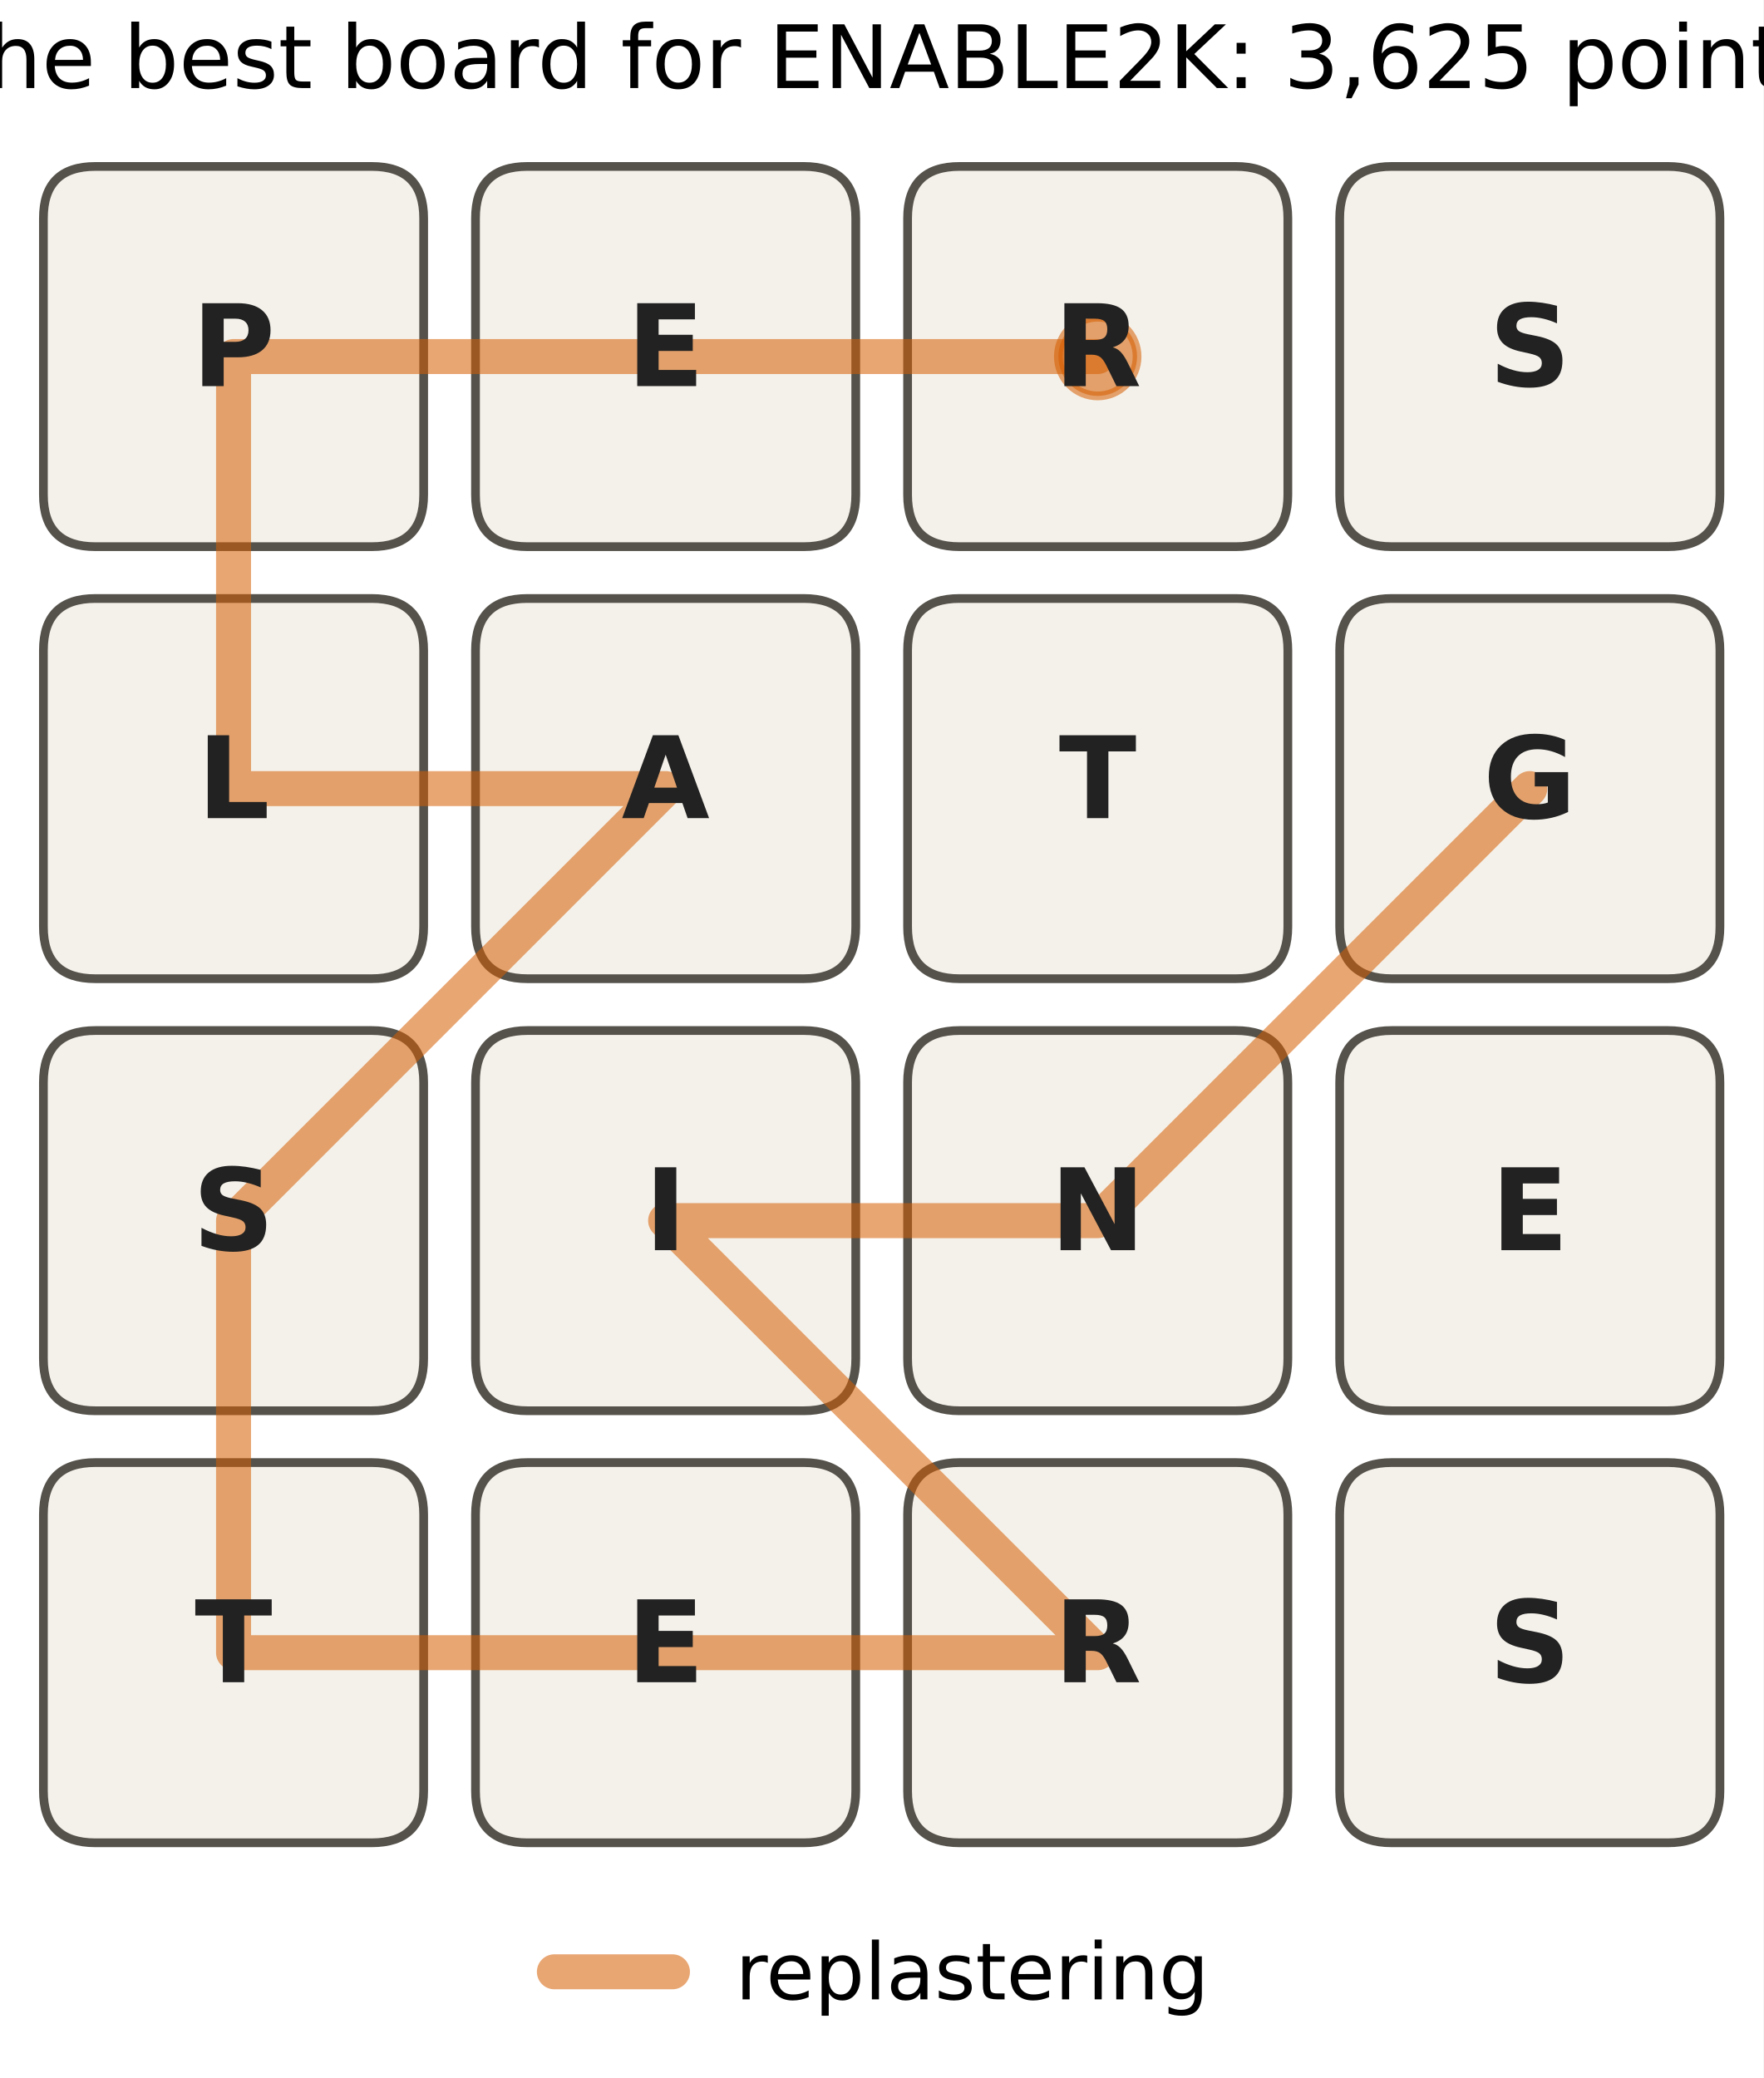
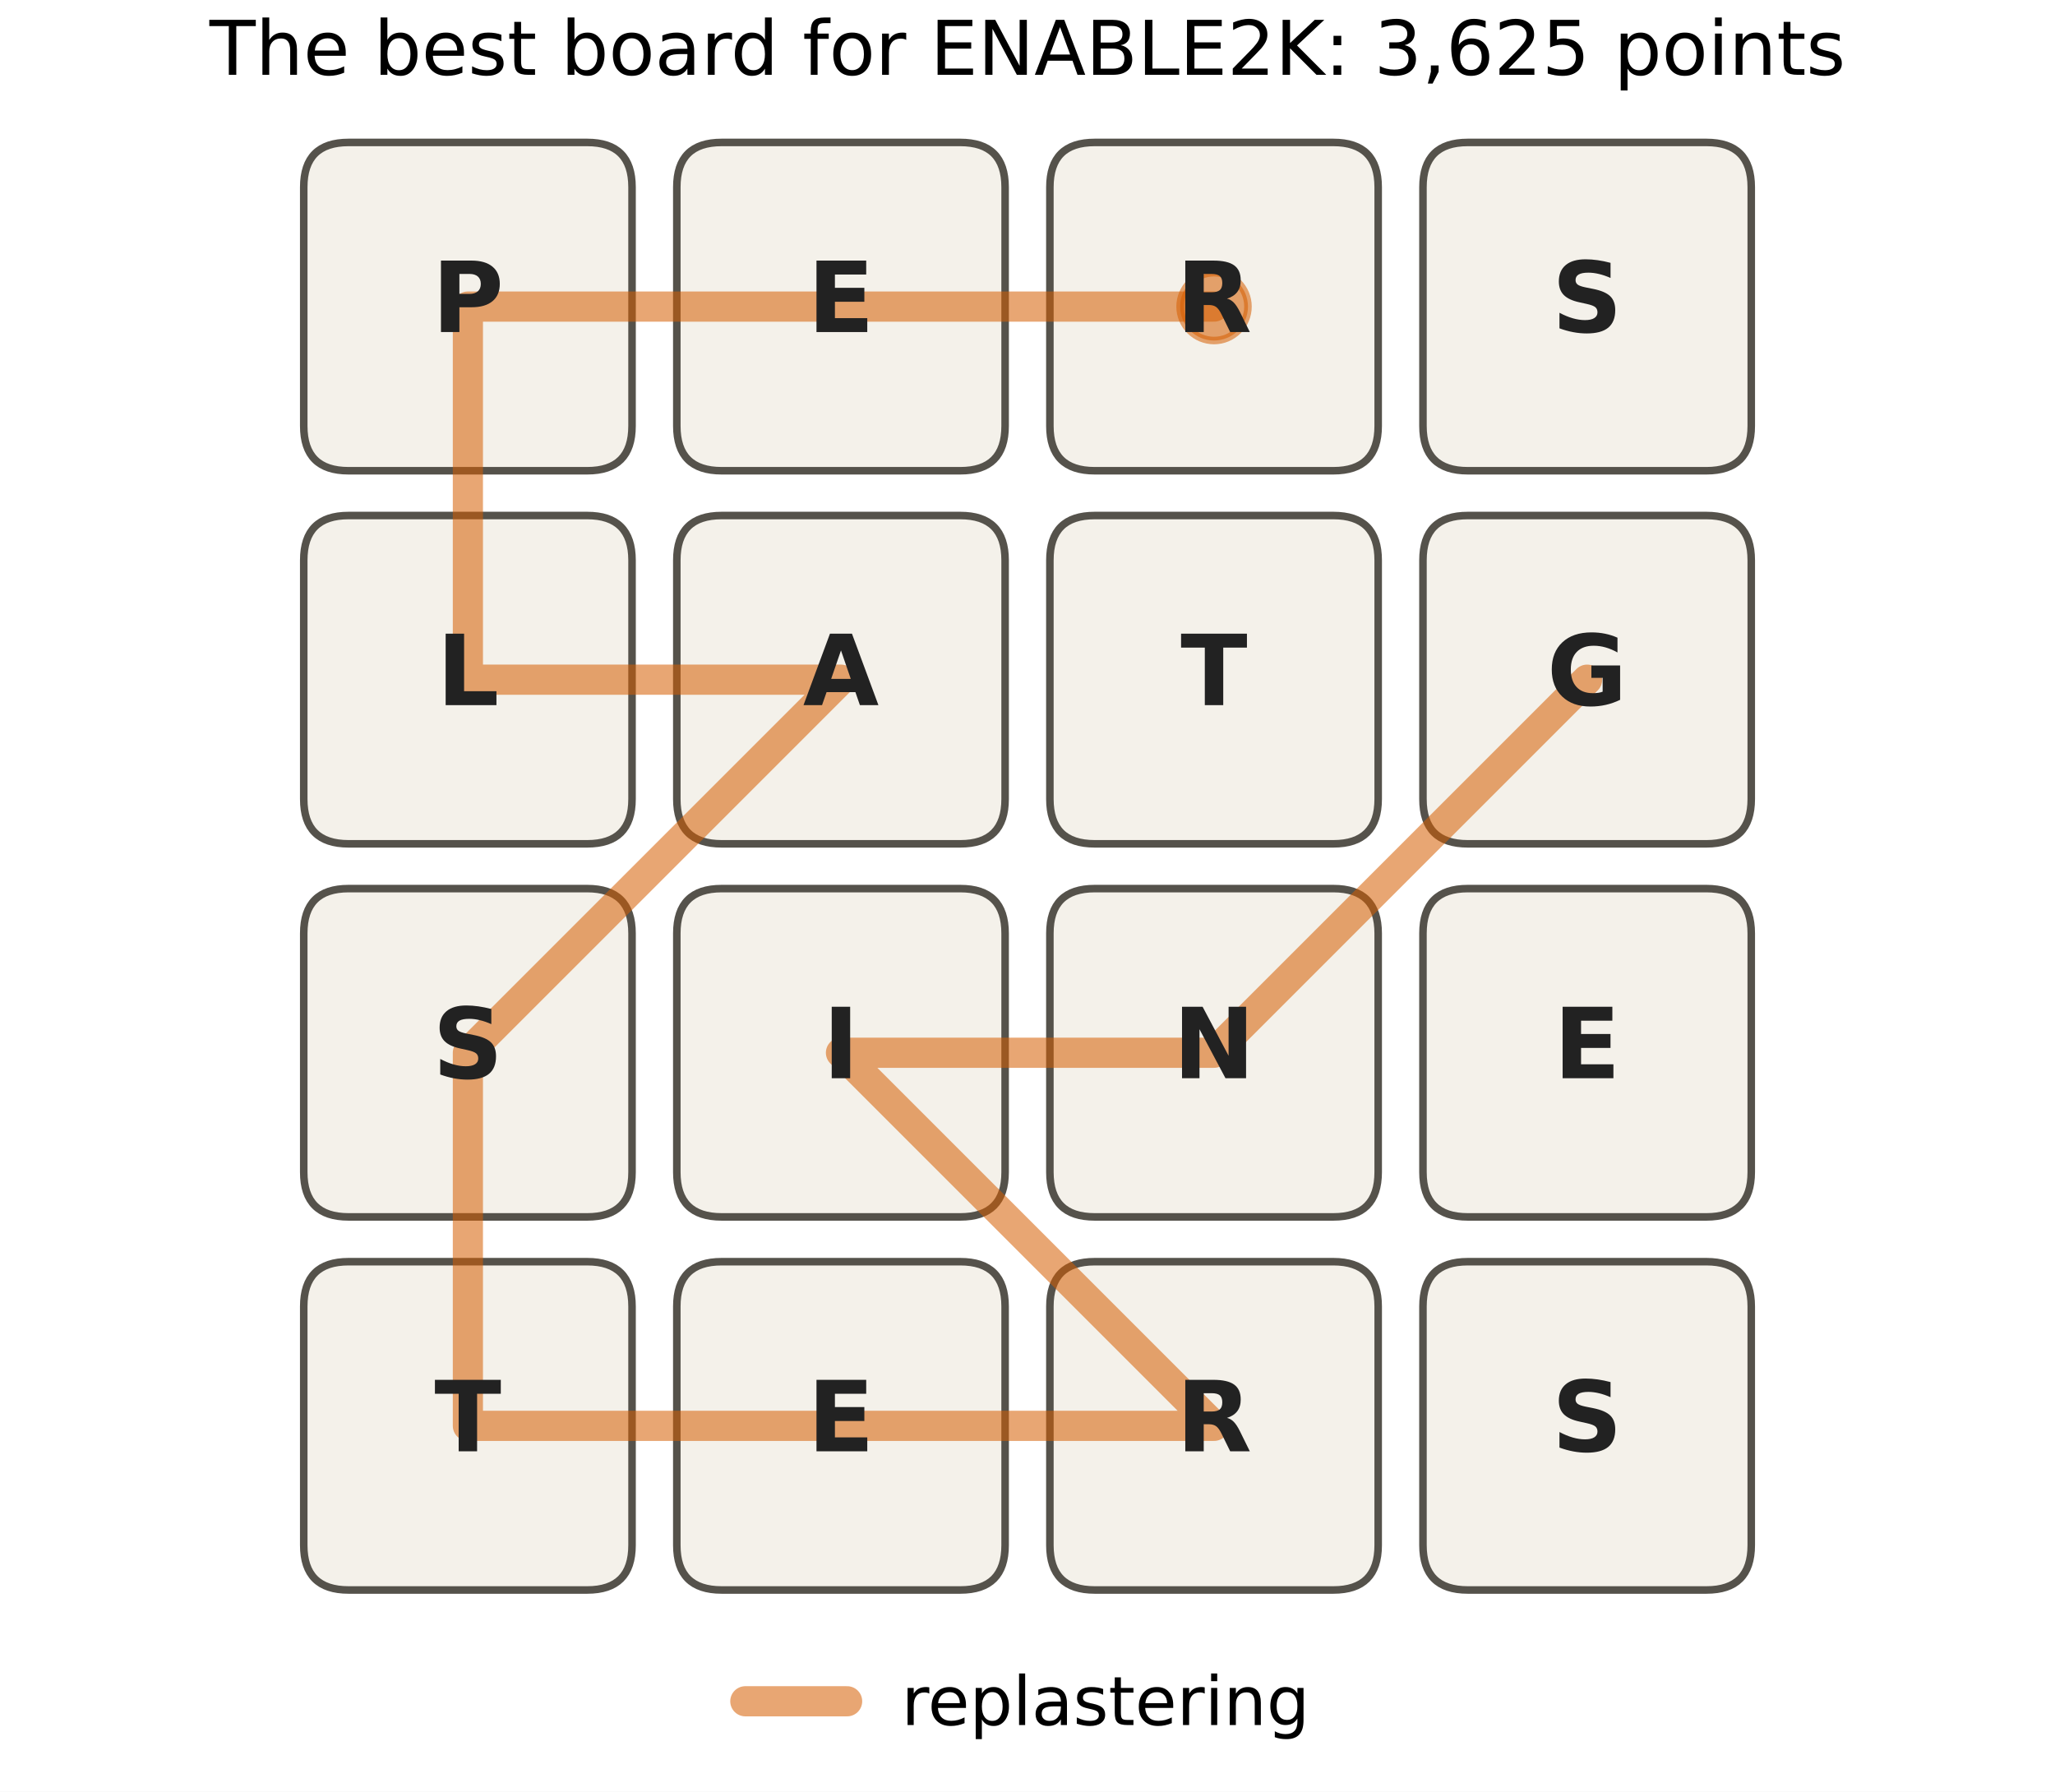
- <svg xmlns="http://www.w3.org/2000/svg" xmlns:xlink="http://www.w3.org/1999/xlink" width="201.6pt" height="237.6pt" viewBox="0 0 201.6 237.6" version="1.1">
+ <svg xmlns="http://www.w3.org/2000/svg" xmlns:xlink="http://www.w3.org/1999/xlink" width="272.52pt" height="237.6pt" viewBox="0 0 272.52 237.6" version="1.1">
  <defs>
    <style type="text/css">*{stroke-linejoin: round; stroke-linecap: butt}</style>
  </defs>
  <g id="figure_1">
    <g id="patch_1">
-       <path d="M 0 237.6  L 201.6 237.6  L 201.6 0  L 0 0  z " style="fill: #ffffff" />
+       <path d="M 0 237.6  L 272.52 237.6  L 272.52 0  L 0 0  z " style="fill: #ffffff" />
    </g>
    <g id="axes_1">
      <g id="patch_2">
-         <path d="M 10.892 62.505  L 42.508 62.505  Q 48.436 62.505 48.436 56.577  L 48.436 24.961  Q 48.436 19.033 42.508 19.033  L 10.892 19.033  Q 4.964 19.033 4.964 24.961  L 4.964 56.577  Q 4.964 62.505 10.892 62.505  z " clip-path="url(#p1bfd80bc2c)" style="fill: #f4f1ea; stroke: #55524b; stroke-linejoin: miter" />
+         <path d="M 46.216 62.426  L 77.88 62.426  Q 83.817 62.426 83.817 56.489  L 83.817 24.825  Q 83.817 18.888 77.88 18.888  L 46.216 18.888  Q 40.28 18.888 40.28 24.825  L 40.28 56.489  Q 40.28 62.426 46.216 62.426  z " clip-path="url(#pd4e3109deb)" style="fill: #f4f1ea; stroke: #55524b; stroke-linejoin: miter" />
      </g>
      <g id="patch_3">
-         <path d="M 60.292 62.505  L 91.908 62.505  Q 97.836 62.505 97.836 56.577  L 97.836 24.961  Q 97.836 19.033 91.908 19.033  L 60.292 19.033  Q 54.364 19.033 54.364 24.961  L 54.364 56.577  Q 54.364 62.505 60.292 62.505  z " clip-path="url(#p1bfd80bc2c)" style="fill: #f4f1ea; stroke: #55524b; stroke-linejoin: miter" />
+         <path d="M 95.691 62.426  L 127.355 62.426  Q 133.292 62.426 133.292 56.489  L 133.292 24.825  Q 133.292 18.888 127.355 18.888  L 95.691 18.888  Q 89.754 18.888 89.754 24.825  L 89.754 56.489  Q 89.754 62.426 95.691 62.426  z " clip-path="url(#pd4e3109deb)" style="fill: #f4f1ea; stroke: #55524b; stroke-linejoin: miter" />
      </g>
      <g id="patch_4">
-         <path d="M 109.692 62.505  L 141.308 62.505  Q 147.236 62.505 147.236 56.577  L 147.236 24.961  Q 147.236 19.033 141.308 19.033  L 109.692 19.033  Q 103.764 19.033 103.764 24.961  L 103.764 56.577  Q 103.764 62.505 109.692 62.505  z " clip-path="url(#p1bfd80bc2c)" style="fill: #f4f1ea; stroke: #55524b; stroke-linejoin: miter" />
+         <path d="M 145.165 62.426  L 176.829 62.426  Q 182.766 62.426 182.766 56.489  L 182.766 24.825  Q 182.766 18.888 176.829 18.888  L 145.165 18.888  Q 139.228 18.888 139.228 24.825  L 139.228 56.489  Q 139.228 62.426 145.165 62.426  z " clip-path="url(#pd4e3109deb)" style="fill: #f4f1ea; stroke: #55524b; stroke-linejoin: miter" />
      </g>
      <g id="patch_5">
-         <path d="M 159.092 62.505  L 190.708 62.505  Q 196.636 62.505 196.636 56.577  L 196.636 24.961  Q 196.636 19.033 190.708 19.033  L 159.092 19.033  Q 153.164 19.033 153.164 24.961  L 153.164 56.577  Q 153.164 62.505 159.092 62.505  z " clip-path="url(#p1bfd80bc2c)" style="fill: #f4f1ea; stroke: #55524b; stroke-linejoin: miter" />
+         <path d="M 194.64 62.426  L 226.304 62.426  Q 232.24 62.426 232.24 56.489  L 232.24 24.825  Q 232.24 18.888 226.304 18.888  L 194.64 18.888  Q 188.703 18.888 188.703 24.825  L 188.703 56.489  Q 188.703 62.426 194.64 62.426  z " clip-path="url(#pd4e3109deb)" style="fill: #f4f1ea; stroke: #55524b; stroke-linejoin: miter" />
      </g>
      <g id="patch_6">
-         <path d="M 10.892 111.905  L 42.508 111.905  Q 48.436 111.905 48.436 105.977  L 48.436 74.361  Q 48.436 68.433 42.508 68.433  L 10.892 68.433  Q 4.964 68.433 4.964 74.361  L 4.964 105.977  Q 4.964 111.905 10.892 111.905  z " clip-path="url(#p1bfd80bc2c)" style="fill: #f4f1ea; stroke: #55524b; stroke-linejoin: miter" />
+         <path d="M 46.216 111.9  L 77.88 111.9  Q 83.817 111.9 83.817 105.964  L 83.817 74.3  Q 83.817 68.363 77.88 68.363  L 46.216 68.363  Q 40.28 68.363 40.28 74.3  L 40.28 105.964  Q 40.28 111.9 46.216 111.9  z " clip-path="url(#pd4e3109deb)" style="fill: #f4f1ea; stroke: #55524b; stroke-linejoin: miter" />
      </g>
      <g id="patch_7">
-         <path d="M 60.292 111.905  L 91.908 111.905  Q 97.836 111.905 97.836 105.977  L 97.836 74.361  Q 97.836 68.433 91.908 68.433  L 60.292 68.433  Q 54.364 68.433 54.364 74.361  L 54.364 105.977  Q 54.364 111.905 60.292 111.905  z " clip-path="url(#p1bfd80bc2c)" style="fill: #f4f1ea; stroke: #55524b; stroke-linejoin: miter" />
+         <path d="M 95.691 111.9  L 127.355 111.9  Q 133.292 111.9 133.292 105.964  L 133.292 74.3  Q 133.292 68.363 127.355 68.363  L 95.691 68.363  Q 89.754 68.363 89.754 74.3  L 89.754 105.964  Q 89.754 111.9 95.691 111.9  z " clip-path="url(#pd4e3109deb)" style="fill: #f4f1ea; stroke: #55524b; stroke-linejoin: miter" />
      </g>
      <g id="patch_8">
-         <path d="M 109.692 111.905  L 141.308 111.905  Q 147.236 111.905 147.236 105.977  L 147.236 74.361  Q 147.236 68.433 141.308 68.433  L 109.692 68.433  Q 103.764 68.433 103.764 74.361  L 103.764 105.977  Q 103.764 111.905 109.692 111.905  z " clip-path="url(#p1bfd80bc2c)" style="fill: #f4f1ea; stroke: #55524b; stroke-linejoin: miter" />
+         <path d="M 145.165 111.9  L 176.829 111.9  Q 182.766 111.9 182.766 105.964  L 182.766 74.3  Q 182.766 68.363 176.829 68.363  L 145.165 68.363  Q 139.228 68.363 139.228 74.3  L 139.228 105.964  Q 139.228 111.9 145.165 111.9  z " clip-path="url(#pd4e3109deb)" style="fill: #f4f1ea; stroke: #55524b; stroke-linejoin: miter" />
      </g>
      <g id="patch_9">
-         <path d="M 159.092 111.905  L 190.708 111.905  Q 196.636 111.905 196.636 105.977  L 196.636 74.361  Q 196.636 68.433 190.708 68.433  L 159.092 68.433  Q 153.164 68.433 153.164 74.361  L 153.164 105.977  Q 153.164 111.905 159.092 111.905  z " clip-path="url(#p1bfd80bc2c)" style="fill: #f4f1ea; stroke: #55524b; stroke-linejoin: miter" />
+         <path d="M 194.64 111.9  L 226.304 111.9  Q 232.24 111.9 232.24 105.964  L 232.24 74.3  Q 232.24 68.363 226.304 68.363  L 194.64 68.363  Q 188.703 68.363 188.703 74.3  L 188.703 105.964  Q 188.703 111.9 194.64 111.9  z " clip-path="url(#pd4e3109deb)" style="fill: #f4f1ea; stroke: #55524b; stroke-linejoin: miter" />
      </g>
      <g id="patch_10">
-         <path d="M 10.892 161.305  L 42.508 161.305  Q 48.436 161.305 48.436 155.377  L 48.436 123.761  Q 48.436 117.833 42.508 117.833  L 10.892 117.833  Q 4.964 117.833 4.964 123.761  L 4.964 155.377  Q 4.964 161.305 10.892 161.305  z " clip-path="url(#p1bfd80bc2c)" style="fill: #f4f1ea; stroke: #55524b; stroke-linejoin: miter" />
+         <path d="M 46.216 161.375  L 77.88 161.375  Q 83.817 161.375 83.817 155.438  L 83.817 123.774  Q 83.817 117.837 77.88 117.837  L 46.216 117.837  Q 40.28 117.837 40.28 123.774  L 40.28 155.438  Q 40.28 161.375 46.216 161.375  z " clip-path="url(#pd4e3109deb)" style="fill: #f4f1ea; stroke: #55524b; stroke-linejoin: miter" />
      </g>
      <g id="patch_11">
-         <path d="M 60.292 161.305  L 91.908 161.305  Q 97.836 161.305 97.836 155.377  L 97.836 123.761  Q 97.836 117.833 91.908 117.833  L 60.292 117.833  Q 54.364 117.833 54.364 123.761  L 54.364 155.377  Q 54.364 161.305 60.292 161.305  z " clip-path="url(#p1bfd80bc2c)" style="fill: #f4f1ea; stroke: #55524b; stroke-linejoin: miter" />
+         <path d="M 95.691 161.375  L 127.355 161.375  Q 133.292 161.375 133.292 155.438  L 133.292 123.774  Q 133.292 117.837 127.355 117.837  L 95.691 117.837  Q 89.754 117.837 89.754 123.774  L 89.754 155.438  Q 89.754 161.375 95.691 161.375  z " clip-path="url(#pd4e3109deb)" style="fill: #f4f1ea; stroke: #55524b; stroke-linejoin: miter" />
      </g>
      <g id="patch_12">
-         <path d="M 109.692 161.305  L 141.308 161.305  Q 147.236 161.305 147.236 155.377  L 147.236 123.761  Q 147.236 117.833 141.308 117.833  L 109.692 117.833  Q 103.764 117.833 103.764 123.761  L 103.764 155.377  Q 103.764 161.305 109.692 161.305  z " clip-path="url(#p1bfd80bc2c)" style="fill: #f4f1ea; stroke: #55524b; stroke-linejoin: miter" />
+         <path d="M 145.165 161.375  L 176.829 161.375  Q 182.766 161.375 182.766 155.438  L 182.766 123.774  Q 182.766 117.837 176.829 117.837  L 145.165 117.837  Q 139.228 117.837 139.228 123.774  L 139.228 155.438  Q 139.228 161.375 145.165 161.375  z " clip-path="url(#pd4e3109deb)" style="fill: #f4f1ea; stroke: #55524b; stroke-linejoin: miter" />
      </g>
      <g id="patch_13">
-         <path d="M 159.092 161.305  L 190.708 161.305  Q 196.636 161.305 196.636 155.377  L 196.636 123.761  Q 196.636 117.833 190.708 117.833  L 159.092 117.833  Q 153.164 117.833 153.164 123.761  L 153.164 155.377  Q 153.164 161.305 159.092 161.305  z " clip-path="url(#p1bfd80bc2c)" style="fill: #f4f1ea; stroke: #55524b; stroke-linejoin: miter" />
+         <path d="M 194.64 161.375  L 226.304 161.375  Q 232.24 161.375 232.24 155.438  L 232.24 123.774  Q 232.24 117.837 226.304 117.837  L 194.64 117.837  Q 188.703 117.837 188.703 123.774  L 188.703 155.438  Q 188.703 161.375 194.64 161.375  z " clip-path="url(#pd4e3109deb)" style="fill: #f4f1ea; stroke: #55524b; stroke-linejoin: miter" />
      </g>
      <g id="patch_14">
-         <path d="M 10.892 210.705  L 42.508 210.705  Q 48.436 210.705 48.436 204.777  L 48.436 173.161  Q 48.436 167.233 42.508 167.233  L 10.892 167.233  Q 4.964 167.233 4.964 173.161  L 4.964 204.777  Q 4.964 210.705 10.892 210.705  z " clip-path="url(#p1bfd80bc2c)" style="fill: #f4f1ea; stroke: #55524b; stroke-linejoin: miter" />
+         <path d="M 46.216 210.849  L 77.88 210.849  Q 83.817 210.849 83.817 204.912  L 83.817 173.249  Q 83.817 167.312 77.88 167.312  L 46.216 167.312  Q 40.28 167.312 40.28 173.249  L 40.28 204.912  Q 40.28 210.849 46.216 210.849  z " clip-path="url(#pd4e3109deb)" style="fill: #f4f1ea; stroke: #55524b; stroke-linejoin: miter" />
      </g>
      <g id="patch_15">
-         <path d="M 60.292 210.705  L 91.908 210.705  Q 97.836 210.705 97.836 204.777  L 97.836 173.161  Q 97.836 167.233 91.908 167.233  L 60.292 167.233  Q 54.364 167.233 54.364 173.161  L 54.364 204.777  Q 54.364 210.705 60.292 210.705  z " clip-path="url(#p1bfd80bc2c)" style="fill: #f4f1ea; stroke: #55524b; stroke-linejoin: miter" />
+         <path d="M 95.691 210.849  L 127.355 210.849  Q 133.292 210.849 133.292 204.912  L 133.292 173.249  Q 133.292 167.312 127.355 167.312  L 95.691 167.312  Q 89.754 167.312 89.754 173.249  L 89.754 204.912  Q 89.754 210.849 95.691 210.849  z " clip-path="url(#pd4e3109deb)" style="fill: #f4f1ea; stroke: #55524b; stroke-linejoin: miter" />
      </g>
      <g id="patch_16">
-         <path d="M 109.692 210.705  L 141.308 210.705  Q 147.236 210.705 147.236 204.777  L 147.236 173.161  Q 147.236 167.233 141.308 167.233  L 109.692 167.233  Q 103.764 167.233 103.764 173.161  L 103.764 204.777  Q 103.764 210.705 109.692 210.705  z " clip-path="url(#p1bfd80bc2c)" style="fill: #f4f1ea; stroke: #55524b; stroke-linejoin: miter" />
+         <path d="M 145.165 210.849  L 176.829 210.849  Q 182.766 210.849 182.766 204.912  L 182.766 173.249  Q 182.766 167.312 176.829 167.312  L 145.165 167.312  Q 139.228 167.312 139.228 173.249  L 139.228 204.912  Q 139.228 210.849 145.165 210.849  z " clip-path="url(#pd4e3109deb)" style="fill: #f4f1ea; stroke: #55524b; stroke-linejoin: miter" />
      </g>
      <g id="patch_17">
-         <path d="M 159.092 210.705  L 190.708 210.705  Q 196.636 210.705 196.636 204.777  L 196.636 173.161  Q 196.636 167.233 190.708 167.233  L 159.092 167.233  Q 153.164 167.233 153.164 173.161  L 153.164 204.777  Q 153.164 210.705 159.092 210.705  z " clip-path="url(#p1bfd80bc2c)" style="fill: #f4f1ea; stroke: #55524b; stroke-linejoin: miter" />
+         <path d="M 194.64 210.849  L 226.304 210.849  Q 232.24 210.849 232.24 204.912  L 232.24 173.249  Q 232.24 167.312 226.304 167.312  L 194.64 167.312  Q 188.703 167.312 188.703 173.249  L 188.703 204.912  Q 188.703 210.849 194.64 210.849  z " clip-path="url(#pd4e3109deb)" style="fill: #f4f1ea; stroke: #55524b; stroke-linejoin: miter" />
      </g>
      <g id="line2d_1">
-         <path d="M 125.5 40.769  L 76.1 40.769  L 26.7 40.769  L 26.7 90.169  L 76.1 90.169  L 26.7 139.569  L 26.7 188.969  L 76.1 188.969  L 125.5 188.969  L 76.1 139.569  L 125.5 139.569  L 174.9 90.169  " clip-path="url(#p1bfd80bc2c)" style="fill: none; stroke: #d55e00; stroke-opacity: 0.55; stroke-width: 4; stroke-linecap: round" />
+         <path d="M 160.997 40.657  L 111.523 40.657  L 62.048 40.657  L 62.048 90.132  L 111.523 90.132  L 62.048 139.606  L 62.048 189.081  L 111.523 189.081  L 160.997 189.081  L 111.523 139.606  L 160.997 139.606  L 210.472 90.132  " clip-path="url(#pd4e3109deb)" style="fill: none; stroke: #d55e00; stroke-opacity: 0.55; stroke-width: 4; stroke-linecap: round" />
      </g>
      <g id="line2d_2">
        <defs>
          <path id="m65af0bc641" d="M 0 4.5  C 1.193 4.5 2.338 4.026 3.182 3.182  C 4.026 2.338 4.5 1.193 4.5 0  C 4.5 -1.193 4.026 -2.338 3.182 -3.182  C 2.338 -4.026 1.193 -4.5 0 -4.5  C -1.193 -4.5 -2.338 -4.026 -3.182 -3.182  C -4.026 -2.338 -4.5 -1.193 -4.5 0  C -4.5 1.193 -4.026 2.338 -3.182 3.182  C -2.338 4.026 -1.193 4.5 0 4.5  z " style="stroke: #d55e00; stroke-opacity: 0.55" />
        </defs>
-         <g clip-path="url(#p1bfd80bc2c)">
-           <use xlink:href="#m65af0bc641" x="125.5" y="40.769" style="fill: #d55e00; fill-opacity: 0.55; stroke: #d55e00; stroke-opacity: 0.55" />
+         <g clip-path="url(#pd4e3109deb)">
+           <use xlink:href="#m65af0bc641" x="160.997" y="40.657" style="fill: #d55e00; fill-opacity: 0.55; stroke: #d55e00; stroke-opacity: 0.55" />
        </g>
      </g>
      <g id="text_1">
-         <g style="fill: #222222" transform="translate(21.9357 44.1459) scale(0.13 -0.13)">
+         <g style="fill: #222222" transform="translate(57.28399 44.03419) scale(0.13 -0.13)">
          <defs>
            <path id="DejaVuSans-Bold-33" d="M 588 4666  L 2584 4666  Q 3475 4666 3951 4270  Q 4428 3875 4428 3144  Q 4428 2409 3951 2014  Q 3475 1619 2584 1619  L 1791 1619  L 1791 0  L 588 0  L 588 4666  z M 1791 3794  L 1791 2491  L 2456 2491  Q 2806 2491 2997 2661  Q 3188 2831 3188 3144  Q 3188 3456 2997 3625  Q 2806 3794 2456 3794  L 1791 3794  z " transform="scale(0.015625)" />
          </defs>
          <use xlink:href="#DejaVuSans-Bold-33" />
        </g>
      </g>
      <g id="text_2">
-         <g style="fill: #222222" transform="translate(71.65969 44.1459) scale(0.13 -0.13)">
+         <g style="fill: #222222" transform="translate(107.0825 44.03419) scale(0.13 -0.13)">
          <defs>
            <path id="DejaVuSans-Bold-28" d="M 588 4666  L 3834 4666  L 3834 3756  L 1791 3756  L 1791 2888  L 3713 2888  L 3713 1978  L 1791 1978  L 1791 909  L 3903 909  L 3903 0  L 588 0  L 588 4666  z " transform="scale(0.015625)" />
          </defs>
          <use xlink:href="#DejaVuSans-Bold-28" />
        </g>
      </g>
      <g id="text_3">
-         <g style="fill: #222222" transform="translate(120.495 44.1459) scale(0.13 -0.13)">
+         <g style="fill: #222222" transform="translate(155.9922 44.03419) scale(0.13 -0.13)">
          <defs>
            <path id="DejaVuSans-Bold-35" d="M 2297 2597  Q 2675 2597 2839 2737  Q 3003 2878 3003 3200  Q 3003 3519 2839 3656  Q 2675 3794 2297 3794  L 1791 3794  L 1791 2597  L 2297 2597  z M 1791 1766  L 1791 0  L 588 0  L 588 4666  L 2425 4666  Q 3347 4666 3776 4356  Q 4206 4047 4206 3378  Q 4206 2916 3982 2619  Q 3759 2322 3309 2181  Q 3556 2125 3751 1926  Q 3947 1728 4147 1325  L 4800 0  L 3519 0  L 2950 1159  Q 2778 1509 2601 1637  Q 2425 1766 2131 1766  L 1791 1766  z " transform="scale(0.015625)" />
          </defs>
          <use xlink:href="#DejaVuSans-Bold-35" />
        </g>
      </g>
      <g id="text_4">
-         <g style="fill: #222222" transform="translate(170.219 44.1459) scale(0.13 -0.13)">
+         <g style="fill: #222222" transform="translate(205.7907 44.03419) scale(0.13 -0.13)">
          <defs>
            <path id="DejaVuSans-Bold-36" d="M 3834 4519  L 3834 3531  Q 3450 3703 3084 3790  Q 2719 3878 2394 3878  Q 1963 3878 1756 3759  Q 1550 3641 1550 3391  Q 1550 3203 1689 3098  Q 1828 2994 2194 2919  L 2706 2816  Q 3484 2659 3812 2340  Q 4141 2022 4141 1434  Q 4141 663 3683 286  Q 3225 -91 2284 -91  Q 1841 -91 1394 -6  Q 947 78 500 244  L 500 1259  Q 947 1022 1364 901  Q 1781 781 2169 781  Q 2563 781 2772 912  Q 2981 1044 2981 1288  Q 2981 1506 2839 1625  Q 2697 1744 2272 1838  L 1806 1941  Q 1106 2091 782 2419  Q 459 2747 459 3303  Q 459 4000 909 4375  Q 1359 4750 2203 4750  Q 2588 4750 2994 4692  Q 3400 4634 3834 4519  z " transform="scale(0.015625)" />
          </defs>
          <use xlink:href="#DejaVuSans-Bold-36" />
        </g>
      </g>
      <g id="text_5">
-         <g style="fill: #222222" transform="translate(22.55828 93.5459) scale(0.13 -0.13)">
+         <g style="fill: #222222" transform="translate(57.90657 93.50866) scale(0.13 -0.13)">
          <defs>
            <path id="DejaVuSans-Bold-2f" d="M 588 4666  L 1791 4666  L 1791 909  L 3903 909  L 3903 0  L 588 0  L 588 4666  z " transform="scale(0.015625)" />
          </defs>
          <use xlink:href="#DejaVuSans-Bold-2f" />
        </g>
      </g>
      <g id="text_6">
-         <g style="fill: #222222" transform="translate(71.06961 93.5459) scale(0.13 -0.13)">
+         <g style="fill: #222222" transform="translate(106.4924 93.50866) scale(0.13 -0.13)">
          <defs>
            <path id="DejaVuSans-Bold-24" d="M 3419 850  L 1538 850  L 1241 0  L 31 0  L 1759 4666  L 3194 4666  L 4922 0  L 3713 0  L 3419 850  z M 1838 1716  L 3116 1716  L 2478 3572  L 1838 1716  z " transform="scale(0.015625)" />
          </defs>
          <use xlink:href="#DejaVuSans-Bold-24" />
        </g>
      </g>
      <g id="text_7">
-         <g style="fill: #222222" transform="translate(121.0658 93.5459) scale(0.13 -0.13)">
+         <g style="fill: #222222" transform="translate(156.563 93.50866) scale(0.13 -0.13)">
          <defs>
            <path id="DejaVuSans-Bold-37" d="M 31 4666  L 4331 4666  L 4331 3756  L 2784 3756  L 2784 0  L 1581 0  L 1581 3756  L 31 3756  L 31 4666  z " transform="scale(0.015625)" />
          </defs>
          <use xlink:href="#DejaVuSans-Bold-37" />
        </g>
      </g>
      <g id="text_8">
-         <g style="fill: #222222" transform="translate(169.5649 93.5459) scale(0.13 -0.13)">
+         <g style="fill: #222222" transform="translate(205.1366 93.50866) scale(0.13 -0.13)">
          <defs>
            <path id="DejaVuSans-Bold-2a" d="M 4781 347  Q 4331 128 3847 18  Q 3363 -91 2847 -91  Q 1681 -91 1000 561  Q 319 1213 319 2328  Q 319 3456 1012 4103  Q 1706 4750 2913 4750  Q 3378 4750 3804 4662  Q 4231 4575 4609 4403  L 4609 3438  Q 4219 3659 3833 3768  Q 3447 3878 3059 3878  Q 2341 3878 1952 3476  Q 1563 3075 1563 2328  Q 1563 1588 1938 1184  Q 2313 781 3003 781  Q 3191 781 3352 804  Q 3513 828 3641 878  L 3641 1784  L 2906 1784  L 2906 2591  L 4781 2591  L 4781 347  z " transform="scale(0.015625)" />
          </defs>
          <use xlink:href="#DejaVuSans-Bold-2a" />
        </g>
      </g>
      <g id="text_9">
-         <g style="fill: #222222" transform="translate(22.01898 142.9459) scale(0.13 -0.13)">
+         <g style="fill: #222222" transform="translate(57.36727 142.9831) scale(0.13 -0.13)">
          <use xlink:href="#DejaVuSans-Bold-36" />
        </g>
      </g>
      <g id="text_10">
-         <g style="fill: #222222" transform="translate(73.6818 142.9459) scale(0.13 -0.13)">
+         <g style="fill: #222222" transform="translate(109.1046 142.9831) scale(0.13 -0.13)">
          <defs>
            <path id="DejaVuSans-Bold-2c" d="M 588 4666  L 1791 4666  L 1791 0  L 588 0  L 588 4666  z " transform="scale(0.015625)" />
          </defs>
          <use xlink:href="#DejaVuSans-Bold-2c" />
        </g>
      </g>
      <g id="text_11">
-         <g style="fill: #222222" transform="translate(120.0603 142.9459) scale(0.13 -0.13)">
+         <g style="fill: #222222" transform="translate(155.5575 142.9831) scale(0.13 -0.13)">
          <defs>
            <path id="DejaVuSans-Bold-31" d="M 588 4666  L 1931 4666  L 3628 1466  L 3628 4666  L 4769 4666  L 4769 0  L 3425 0  L 1728 3200  L 1728 0  L 588 0  L 588 4666  z " transform="scale(0.015625)" />
          </defs>
          <use xlink:href="#DejaVuSans-Bold-31" />
        </g>
      </g>
      <g id="text_12">
-         <g style="fill: #222222" transform="translate(170.4597 142.9459) scale(0.13 -0.13)">
+         <g style="fill: #222222" transform="translate(206.0314 142.9831) scale(0.13 -0.13)">
          <use xlink:href="#DejaVuSans-Bold-28" />
        </g>
      </g>
      <g id="text_13">
-         <g style="fill: #222222" transform="translate(22.26578 192.3459) scale(0.13 -0.13)">
+         <g style="fill: #222222" transform="translate(57.61407 192.4576) scale(0.13 -0.13)">
          <use xlink:href="#DejaVuSans-Bold-37" />
        </g>
      </g>
      <g id="text_14">
-         <g style="fill: #222222" transform="translate(71.65969 192.3459) scale(0.13 -0.13)">
+         <g style="fill: #222222" transform="translate(107.0825 192.4576) scale(0.13 -0.13)">
          <use xlink:href="#DejaVuSans-Bold-28" />
        </g>
      </g>
      <g id="text_15">
-         <g style="fill: #222222" transform="translate(120.495 192.3459) scale(0.13 -0.13)">
+         <g style="fill: #222222" transform="translate(155.9922 192.4576) scale(0.13 -0.13)">
          <use xlink:href="#DejaVuSans-Bold-35" />
        </g>
      </g>
      <g id="text_16">
-         <g style="fill: #222222" transform="translate(170.219 192.3459) scale(0.13 -0.13)">
+         <g style="fill: #222222" transform="translate(205.7907 192.4576) scale(0.13 -0.13)">
          <use xlink:href="#DejaVuSans-Bold-36" />
        </g>
      </g>
      <g id="text_17">
-         <g transform="translate(-7.675 10.06894) scale(0.1 -0.1)">
+         <g transform="translate(27.785 9.92) scale(0.1 -0.1)">
          <defs>
            <path id="DejaVuSans-37" d="M -19 4666  L 3928 4666  L 3928 4134  L 2272 4134  L 2272 0  L 1638 0  L 1638 4134  L -19 4134  L -19 4666  z " transform="scale(0.015625)" />
            <path id="DejaVuSans-4b" d="M 3513 2113  L 3513 0  L 2938 0  L 2938 2094  Q 2938 2591 2744 2837  Q 2550 3084 2163 3084  Q 1697 3084 1428 2787  Q 1159 2491 1159 1978  L 1159 0  L 581 0  L 581 4863  L 1159 4863  L 1159 2956  Q 1366 3272 1645 3428  Q 1925 3584 2291 3584  Q 2894 3584 3203 3211  Q 3513 2838 3513 2113  z " transform="scale(0.015625)" />
            <path id="DejaVuSans-48" d="M 3597 1894  L 3597 1613  L 953 1613  Q 991 1019 1311 708  Q 1631 397 2203 397  Q 2534 397 2845 478  Q 3156 559 3463 722  L 3463 178  Q 3153 47 2828 -22  Q 2503 -91 2169 -91  Q 1331 -91 842 396  Q 353 884 353 1716  Q 353 2575 817 3079  Q 1281 3584 2069 3584  Q 2775 3584 3186 3129  Q 3597 2675 3597 1894  z M 3022 2063  Q 3016 2534 2758 2815  Q 2500 3097 2075 3097  Q 1594 3097 1305 2825  Q 1016 2553 972 2059  L 3022 2063  z " transform="scale(0.015625)" />
            <path id="DejaVuSans-3" transform="scale(0.015625)" />
            <path id="DejaVuSans-45" d="M 3116 1747  Q 3116 2381 2855 2742  Q 2594 3103 2138 3103  Q 1681 3103 1420 2742  Q 1159 2381 1159 1747  Q 1159 1113 1420 752  Q 1681 391 2138 391  Q 2594 391 2855 752  Q 3116 1113 3116 1747  z M 1159 2969  Q 1341 3281 1617 3432  Q 1894 3584 2278 3584  Q 2916 3584 3314 3078  Q 3713 2572 3713 1747  Q 3713 922 3314 415  Q 2916 -91 2278 -91  Q 1894 -91 1617 61  Q 1341 213 1159 525  L 1159 0  L 581 0  L 581 4863  L 1159 4863  L 1159 2969  z " transform="scale(0.015625)" />
            <path id="DejaVuSans-56" d="M 2834 3397  L 2834 2853  Q 2591 2978 2328 3040  Q 2066 3103 1784 3103  Q 1356 3103 1142 2972  Q 928 2841 928 2578  Q 928 2378 1081 2264  Q 1234 2150 1697 2047  L 1894 2003  Q 2506 1872 2764 1633  Q 3022 1394 3022 966  Q 3022 478 2636 193  Q 2250 -91 1575 -91  Q 1294 -91 989 -36  Q 684 19 347 128  L 347 722  Q 666 556 975 473  Q 1284 391 1588 391  Q 1994 391 2212 530  Q 2431 669 2431 922  Q 2431 1156 2273 1281  Q 2116 1406 1581 1522  L 1381 1569  Q 847 1681 609 1914  Q 372 2147 372 2553  Q 372 3047 722 3315  Q 1072 3584 1716 3584  Q 2034 3584 2315 3537  Q 2597 3491 2834 3397  z " transform="scale(0.015625)" />
            <path id="DejaVuSans-57" d="M 1172 4494  L 1172 3500  L 2356 3500  L 2356 3053  L 1172 3053  L 1172 1153  Q 1172 725 1289 603  Q 1406 481 1766 481  L 2356 481  L 2356 0  L 1766 0  Q 1100 0 847 248  Q 594 497 594 1153  L 594 3053  L 172 3053  L 172 3500  L 594 3500  L 594 4494  L 1172 4494  z " transform="scale(0.015625)" />
            <path id="DejaVuSans-52" d="M 1959 3097  Q 1497 3097 1228 2736  Q 959 2375 959 1747  Q 959 1119 1226 758  Q 1494 397 1959 397  Q 2419 397 2687 759  Q 2956 1122 2956 1747  Q 2956 2369 2687 2733  Q 2419 3097 1959 3097  z M 1959 3584  Q 2709 3584 3137 3096  Q 3566 2609 3566 1747  Q 3566 888 3137 398  Q 2709 -91 1959 -91  Q 1206 -91 779 398  Q 353 888 353 1747  Q 353 2609 779 3096  Q 1206 3584 1959 3584  z " transform="scale(0.015625)" />
            <path id="DejaVuSans-44" d="M 2194 1759  Q 1497 1759 1228 1600  Q 959 1441 959 1056  Q 959 750 1161 570  Q 1363 391 1709 391  Q 2188 391 2477 730  Q 2766 1069 2766 1631  L 2766 1759  L 2194 1759  z M 3341 1997  L 3341 0  L 2766 0  L 2766 531  Q 2569 213 2275 61  Q 1981 -91 1556 -91  Q 1019 -91 701 211  Q 384 513 384 1019  Q 384 1609 779 1909  Q 1175 2209 1959 2209  L 2766 2209  L 2766 2266  Q 2766 2663 2505 2880  Q 2244 3097 1772 3097  Q 1472 3097 1187 3025  Q 903 2953 641 2809  L 641 3341  Q 956 3463 1253 3523  Q 1550 3584 1831 3584  Q 2591 3584 2966 3190  Q 3341 2797 3341 1997  z " transform="scale(0.015625)" />
            <path id="DejaVuSans-55" d="M 2631 2963  Q 2534 3019 2420 3045  Q 2306 3072 2169 3072  Q 1681 3072 1420 2755  Q 1159 2438 1159 1844  L 1159 0  L 581 0  L 581 3500  L 1159 3500  L 1159 2956  Q 1341 3275 1631 3429  Q 1922 3584 2338 3584  Q 2397 3584 2469 3576  Q 2541 3569 2628 3553  L 2631 2963  z " transform="scale(0.015625)" />
            <path id="DejaVuSans-47" d="M 2906 2969  L 2906 4863  L 3481 4863  L 3481 0  L 2906 0  L 2906 525  Q 2725 213 2448 61  Q 2172 -91 1784 -91  Q 1150 -91 751 415  Q 353 922 353 1747  Q 353 2572 751 3078  Q 1150 3584 1784 3584  Q 2172 3584 2448 3432  Q 2725 3281 2906 2969  z M 947 1747  Q 947 1113 1208 752  Q 1469 391 1925 391  Q 2381 391 2643 752  Q 2906 1113 2906 1747  Q 2906 2381 2643 2742  Q 2381 3103 1925 3103  Q 1469 3103 1208 2742  Q 947 2381 947 1747  z " transform="scale(0.015625)" />
            <path id="DejaVuSans-49" d="M 2375 4863  L 2375 4384  L 1825 4384  Q 1516 4384 1395 4259  Q 1275 4134 1275 3809  L 1275 3500  L 2222 3500  L 2222 3053  L 1275 3053  L 1275 0  L 697 0  L 697 3053  L 147 3053  L 147 3500  L 697 3500  L 697 3744  Q 697 4328 969 4595  Q 1241 4863 1831 4863  L 2375 4863  z " transform="scale(0.015625)" />
            <path id="DejaVuSans-28" d="M 628 4666  L 3578 4666  L 3578 4134  L 1259 4134  L 1259 2753  L 3481 2753  L 3481 2222  L 1259 2222  L 1259 531  L 3634 531  L 3634 0  L 628 0  L 628 4666  z " transform="scale(0.015625)" />
            <path id="DejaVuSans-31" d="M 628 4666  L 1478 4666  L 3547 763  L 3547 4666  L 4159 4666  L 4159 0  L 3309 0  L 1241 3903  L 1241 0  L 628 0  L 628 4666  z " transform="scale(0.015625)" />
            <path id="DejaVuSans-24" d="M 2188 4044  L 1331 1722  L 3047 1722  L 2188 4044  z M 1831 4666  L 2547 4666  L 4325 0  L 3669 0  L 3244 1197  L 1141 1197  L 716 0  L 50 0  L 1831 4666  z " transform="scale(0.015625)" />
            <path id="DejaVuSans-25" d="M 1259 2228  L 1259 519  L 2272 519  Q 2781 519 3026 730  Q 3272 941 3272 1375  Q 3272 1813 3026 2020  Q 2781 2228 2272 2228  L 1259 2228  z M 1259 4147  L 1259 2741  L 2194 2741  Q 2656 2741 2882 2914  Q 3109 3088 3109 3444  Q 3109 3797 2882 3972  Q 2656 4147 2194 4147  L 1259 4147  z M 628 4666  L 2241 4666  Q 2963 4666 3353 4366  Q 3744 4066 3744 3513  Q 3744 3084 3544 2831  Q 3344 2578 2956 2516  Q 3422 2416 3680 2098  Q 3938 1781 3938 1306  Q 3938 681 3513 340  Q 3088 0 2303 0  L 628 0  L 628 4666  z " transform="scale(0.015625)" />
            <path id="DejaVuSans-2f" d="M 628 4666  L 1259 4666  L 1259 531  L 3531 531  L 3531 0  L 628 0  L 628 4666  z " transform="scale(0.015625)" />
            <path id="DejaVuSans-15" d="M 1228 531  L 3431 531  L 3431 0  L 469 0  L 469 531  Q 828 903 1448 1529  Q 2069 2156 2228 2338  Q 2531 2678 2651 2914  Q 2772 3150 2772 3378  Q 2772 3750 2511 3984  Q 2250 4219 1831 4219  Q 1534 4219 1204 4116  Q 875 4013 500 3803  L 500 4441  Q 881 4594 1212 4672  Q 1544 4750 1819 4750  Q 2544 4750 2975 4387  Q 3406 4025 3406 3419  Q 3406 3131 3298 2873  Q 3191 2616 2906 2266  Q 2828 2175 2409 1742  Q 1991 1309 1228 531  z " transform="scale(0.015625)" />
            <path id="DejaVuSans-2e" d="M 628 4666  L 1259 4666  L 1259 2694  L 3353 4666  L 4166 4666  L 1850 2491  L 4331 0  L 3500 0  L 1259 2247  L 1259 0  L 628 0  L 628 4666  z " transform="scale(0.015625)" />
            <path id="DejaVuSans-1d" d="M 750 794  L 1409 794  L 1409 0  L 750 0  L 750 794  z M 750 3309  L 1409 3309  L 1409 2516  L 750 2516  L 750 3309  z " transform="scale(0.015625)" />
            <path id="DejaVuSans-16" d="M 2597 2516  Q 3050 2419 3304 2112  Q 3559 1806 3559 1356  Q 3559 666 3084 287  Q 2609 -91 1734 -91  Q 1441 -91 1130 -33  Q 819 25 488 141  L 488 750  Q 750 597 1062 519  Q 1375 441 1716 441  Q 2309 441 2620 675  Q 2931 909 2931 1356  Q 2931 1769 2642 2001  Q 2353 2234 1838 2234  L 1294 2234  L 1294 2753  L 1863 2753  Q 2328 2753 2575 2939  Q 2822 3125 2822 3475  Q 2822 3834 2567 4026  Q 2313 4219 1838 4219  Q 1578 4219 1281 4162  Q 984 4106 628 3988  L 628 4550  Q 988 4650 1302 4700  Q 1616 4750 1894 4750  Q 2613 4750 3031 4423  Q 3450 4097 3450 3541  Q 3450 3153 3228 2886  Q 3006 2619 2597 2516  z " transform="scale(0.015625)" />
            <path id="DejaVuSans-f" d="M 750 794  L 1409 794  L 1409 256  L 897 -744  L 494 -744  L 750 256  L 750 794  z " transform="scale(0.015625)" />
            <path id="DejaVuSans-19" d="M 2113 2584  Q 1688 2584 1439 2293  Q 1191 2003 1191 1497  Q 1191 994 1439 701  Q 1688 409 2113 409  Q 2538 409 2786 701  Q 3034 994 3034 1497  Q 3034 2003 2786 2293  Q 2538 2584 2113 2584  z M 3366 4563  L 3366 3988  Q 3128 4100 2886 4159  Q 2644 4219 2406 4219  Q 1781 4219 1451 3797  Q 1122 3375 1075 2522  Q 1259 2794 1537 2939  Q 1816 3084 2150 3084  Q 2853 3084 3261 2657  Q 3669 2231 3669 1497  Q 3669 778 3244 343  Q 2819 -91 2113 -91  Q 1303 -91 875 529  Q 447 1150 447 2328  Q 447 3434 972 4092  Q 1497 4750 2381 4750  Q 2619 4750 2861 4703  Q 3103 4656 3366 4563  z " transform="scale(0.015625)" />
            <path id="DejaVuSans-18" d="M 691 4666  L 3169 4666  L 3169 4134  L 1269 4134  L 1269 2991  Q 1406 3038 1543 3061  Q 1681 3084 1819 3084  Q 2600 3084 3056 2656  Q 3513 2228 3513 1497  Q 3513 744 3044 326  Q 2575 -91 1722 -91  Q 1428 -91 1123 -41  Q 819 9 494 109  L 494 744  Q 775 591 1075 516  Q 1375 441 1709 441  Q 2250 441 2565 725  Q 2881 1009 2881 1497  Q 2881 1984 2565 2268  Q 2250 2553 1709 2553  Q 1456 2553 1204 2497  Q 953 2441 691 2322  L 691 4666  z " transform="scale(0.015625)" />
            <path id="DejaVuSans-53" d="M 1159 525  L 1159 -1331  L 581 -1331  L 581 3500  L 1159 3500  L 1159 2969  Q 1341 3281 1617 3432  Q 1894 3584 2278 3584  Q 2916 3584 3314 3078  Q 3713 2572 3713 1747  Q 3713 922 3314 415  Q 2916 -91 2278 -91  Q 1894 -91 1617 61  Q 1341 213 1159 525  z M 3116 1747  Q 3116 2381 2855 2742  Q 2594 3103 2138 3103  Q 1681 3103 1420 2742  Q 1159 2381 1159 1747  Q 1159 1113 1420 752  Q 1681 391 2138 391  Q 2594 391 2855 752  Q 3116 1113 3116 1747  z " transform="scale(0.015625)" />
            <path id="DejaVuSans-4c" d="M 603 3500  L 1178 3500  L 1178 0  L 603 0  L 603 3500  z M 603 4863  L 1178 4863  L 1178 4134  L 603 4134  L 603 4863  z " transform="scale(0.015625)" />
            <path id="DejaVuSans-51" d="M 3513 2113  L 3513 0  L 2938 0  L 2938 2094  Q 2938 2591 2744 2837  Q 2550 3084 2163 3084  Q 1697 3084 1428 2787  Q 1159 2491 1159 1978  L 1159 0  L 581 0  L 581 3500  L 1159 3500  L 1159 2956  Q 1366 3272 1645 3428  Q 1925 3584 2291 3584  Q 2894 3584 3203 3211  Q 3513 2838 3513 2113  z " transform="scale(0.015625)" />
          </defs>
          <use xlink:href="#DejaVuSans-37" />
          <use xlink:href="#DejaVuSans-4b" transform="translate(61.07812 0)" />
          <use xlink:href="#DejaVuSans-48" transform="translate(124.4531 0)" />
          <use xlink:href="#DejaVuSans-3" transform="translate(185.9844 0)" />
          <use xlink:href="#DejaVuSans-45" transform="translate(217.7656 0)" />
          <use xlink:href="#DejaVuSans-48" transform="translate(281.25 0)" />
          <use xlink:href="#DejaVuSans-56" transform="translate(342.7812 0)" />
          <use xlink:href="#DejaVuSans-57" transform="translate(394.875 0)" />
          <use xlink:href="#DejaVuSans-3" transform="translate(434.0781 0)" />
          <use xlink:href="#DejaVuSans-45" transform="translate(465.8594 0)" />
          <use xlink:href="#DejaVuSans-52" transform="translate(529.3438 0)" />
          <use xlink:href="#DejaVuSans-44" transform="translate(590.5312 0)" />
          <use xlink:href="#DejaVuSans-55" transform="translate(651.8125 0)" />
          <use xlink:href="#DejaVuSans-47" transform="translate(691.1719 0)" />
          <use xlink:href="#DejaVuSans-3" transform="translate(754.6562 0)" />
          <use xlink:href="#DejaVuSans-49" transform="translate(786.4375 0)" />
          <use xlink:href="#DejaVuSans-52" transform="translate(821.6406 0)" />
          <use xlink:href="#DejaVuSans-55" transform="translate(882.8281 0)" />
          <use xlink:href="#DejaVuSans-3" transform="translate(923.9375 0)" />
          <use xlink:href="#DejaVuSans-28" transform="translate(955.7188 0)" />
          <use xlink:href="#DejaVuSans-31" transform="translate(1018.906 0)" />
          <use xlink:href="#DejaVuSans-24" transform="translate(1093.719 0)" />
          <use xlink:href="#DejaVuSans-25" transform="translate(1162.125 0)" />
          <use xlink:href="#DejaVuSans-2f" transform="translate(1230.734 0)" />
          <use xlink:href="#DejaVuSans-28" transform="translate(1286.453 0)" />
          <use xlink:href="#DejaVuSans-15" transform="translate(1349.641 0)" />
          <use xlink:href="#DejaVuSans-2e" transform="translate(1413.266 0)" />
          <use xlink:href="#DejaVuSans-1d" transform="translate(1478.844 0)" />
          <use xlink:href="#DejaVuSans-3" transform="translate(1512.531 0)" />
          <use xlink:href="#DejaVuSans-16" transform="translate(1544.312 0)" />
          <use xlink:href="#DejaVuSans-f" transform="translate(1607.938 0)" />
          <use xlink:href="#DejaVuSans-19" transform="translate(1639.719 0)" />
          <use xlink:href="#DejaVuSans-15" transform="translate(1703.344 0)" />
          <use xlink:href="#DejaVuSans-18" transform="translate(1766.969 0)" />
          <use xlink:href="#DejaVuSans-3" transform="translate(1830.594 0)" />
          <use xlink:href="#DejaVuSans-53" transform="translate(1862.375 0)" />
          <use xlink:href="#DejaVuSans-52" transform="translate(1925.859 0)" />
          <use xlink:href="#DejaVuSans-4c" transform="translate(1987.047 0)" />
          <use xlink:href="#DejaVuSans-51" transform="translate(2014.828 0)" />
          <use xlink:href="#DejaVuSans-57" transform="translate(2078.203 0)" />
          <use xlink:href="#DejaVuSans-56" transform="translate(2117.406 0)" />
        </g>
      </g>
      <g id="legend_1">
        <g id="line2d_3">
-           <path d="M 63.38 225.458  L 70.13 225.458  L 76.88 225.458  " style="fill: none; stroke: #d55e00; stroke-opacity: 0.55; stroke-width: 4; stroke-linecap: round" />
+           <path d="M 98.84 225.606  L 105.59 225.606  L 112.34 225.606  " style="fill: none; stroke: #d55e00; stroke-opacity: 0.55; stroke-width: 4; stroke-linecap: round" />
        </g>
        <g id="text_18">
-           <g transform="translate(84.07969 228.6075) scale(0.09 -0.09)">
+           <g transform="translate(119.5397 228.7565) scale(0.09 -0.09)">
            <defs>
              <path id="DejaVuSans-4f" d="M 603 4863  L 1178 4863  L 1178 0  L 603 0  L 603 4863  z " transform="scale(0.015625)" />
              <path id="DejaVuSans-4a" d="M 2906 1791  Q 2906 2416 2648 2759  Q 2391 3103 1925 3103  Q 1463 3103 1205 2759  Q 947 2416 947 1791  Q 947 1169 1205 825  Q 1463 481 1925 481  Q 2391 481 2648 825  Q 2906 1169 2906 1791  z M 3481 434  Q 3481 -459 3084 -895  Q 2688 -1331 1869 -1331  Q 1566 -1331 1297 -1286  Q 1028 -1241 775 -1147  L 775 -588  Q 1028 -725 1275 -790  Q 1522 -856 1778 -856  Q 2344 -856 2625 -561  Q 2906 -266 2906 331  L 2906 616  Q 2728 306 2450 153  Q 2172 0 1784 0  Q 1141 0 747 490  Q 353 981 353 1791  Q 353 2603 747 3093  Q 1141 3584 1784 3584  Q 2172 3584 2450 3431  Q 2728 3278 2906 2969  L 2906 3500  L 3481 3500  L 3481 434  z " transform="scale(0.015625)" />
            </defs>
            <use xlink:href="#DejaVuSans-55" />
            <use xlink:href="#DejaVuSans-48" transform="translate(38.90625 0)" />
            <use xlink:href="#DejaVuSans-53" transform="translate(100.4375 0)" />
            <use xlink:href="#DejaVuSans-4f" transform="translate(163.9219 0)" />
            <use xlink:href="#DejaVuSans-44" transform="translate(191.7031 0)" />
            <use xlink:href="#DejaVuSans-56" transform="translate(252.9844 0)" />
            <use xlink:href="#DejaVuSans-57" transform="translate(305.0781 0)" />
            <use xlink:href="#DejaVuSans-48" transform="translate(344.2812 0)" />
            <use xlink:href="#DejaVuSans-55" transform="translate(405.8125 0)" />
            <use xlink:href="#DejaVuSans-4c" transform="translate(446.9219 0)" />
            <use xlink:href="#DejaVuSans-51" transform="translate(474.7031 0)" />
            <use xlink:href="#DejaVuSans-4a" transform="translate(538.0781 0)" />
          </g>
        </g>
      </g>
    </g>
  </g>
  <defs>
-     <clipPath id="p1bfd80bc2c">
-       <rect x="2" y="16.069" width="197.6" height="197.6" />
+     <clipPath id="pd4e3109deb">
+       <rect x="37.311" y="15.92" width="197.898" height="197.898" />
    </clipPath>
  </defs>
</svg>
